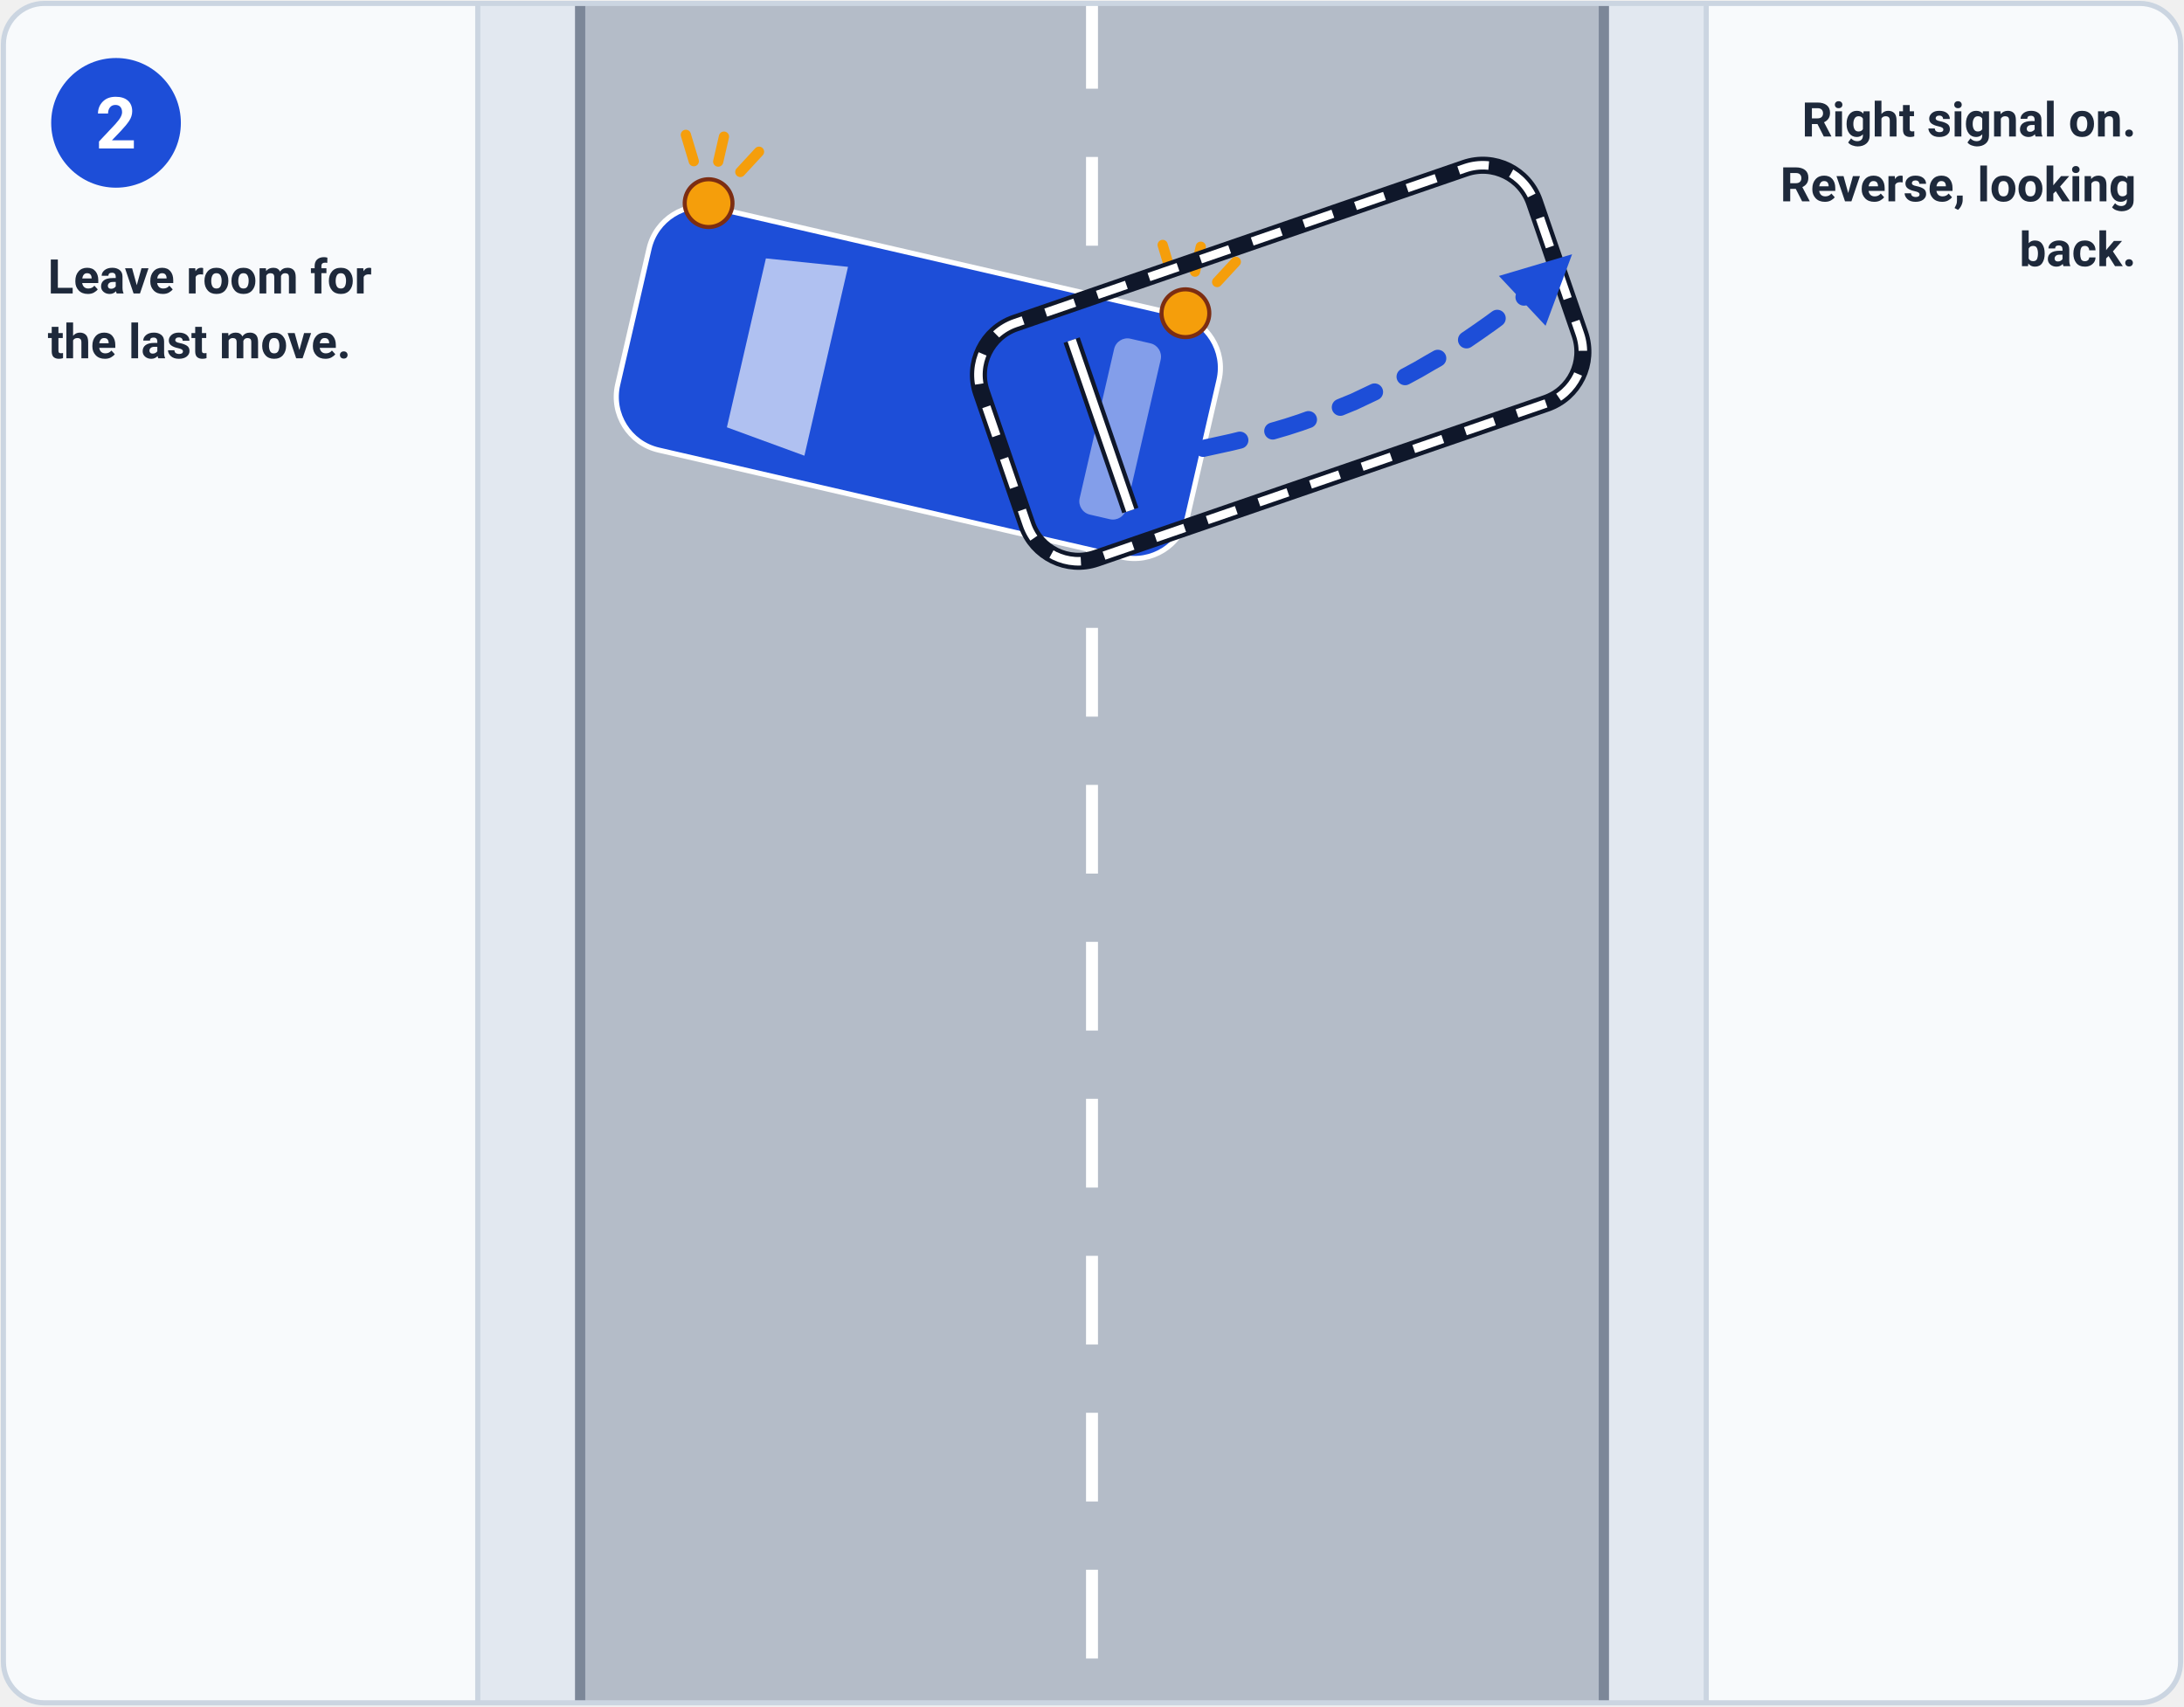
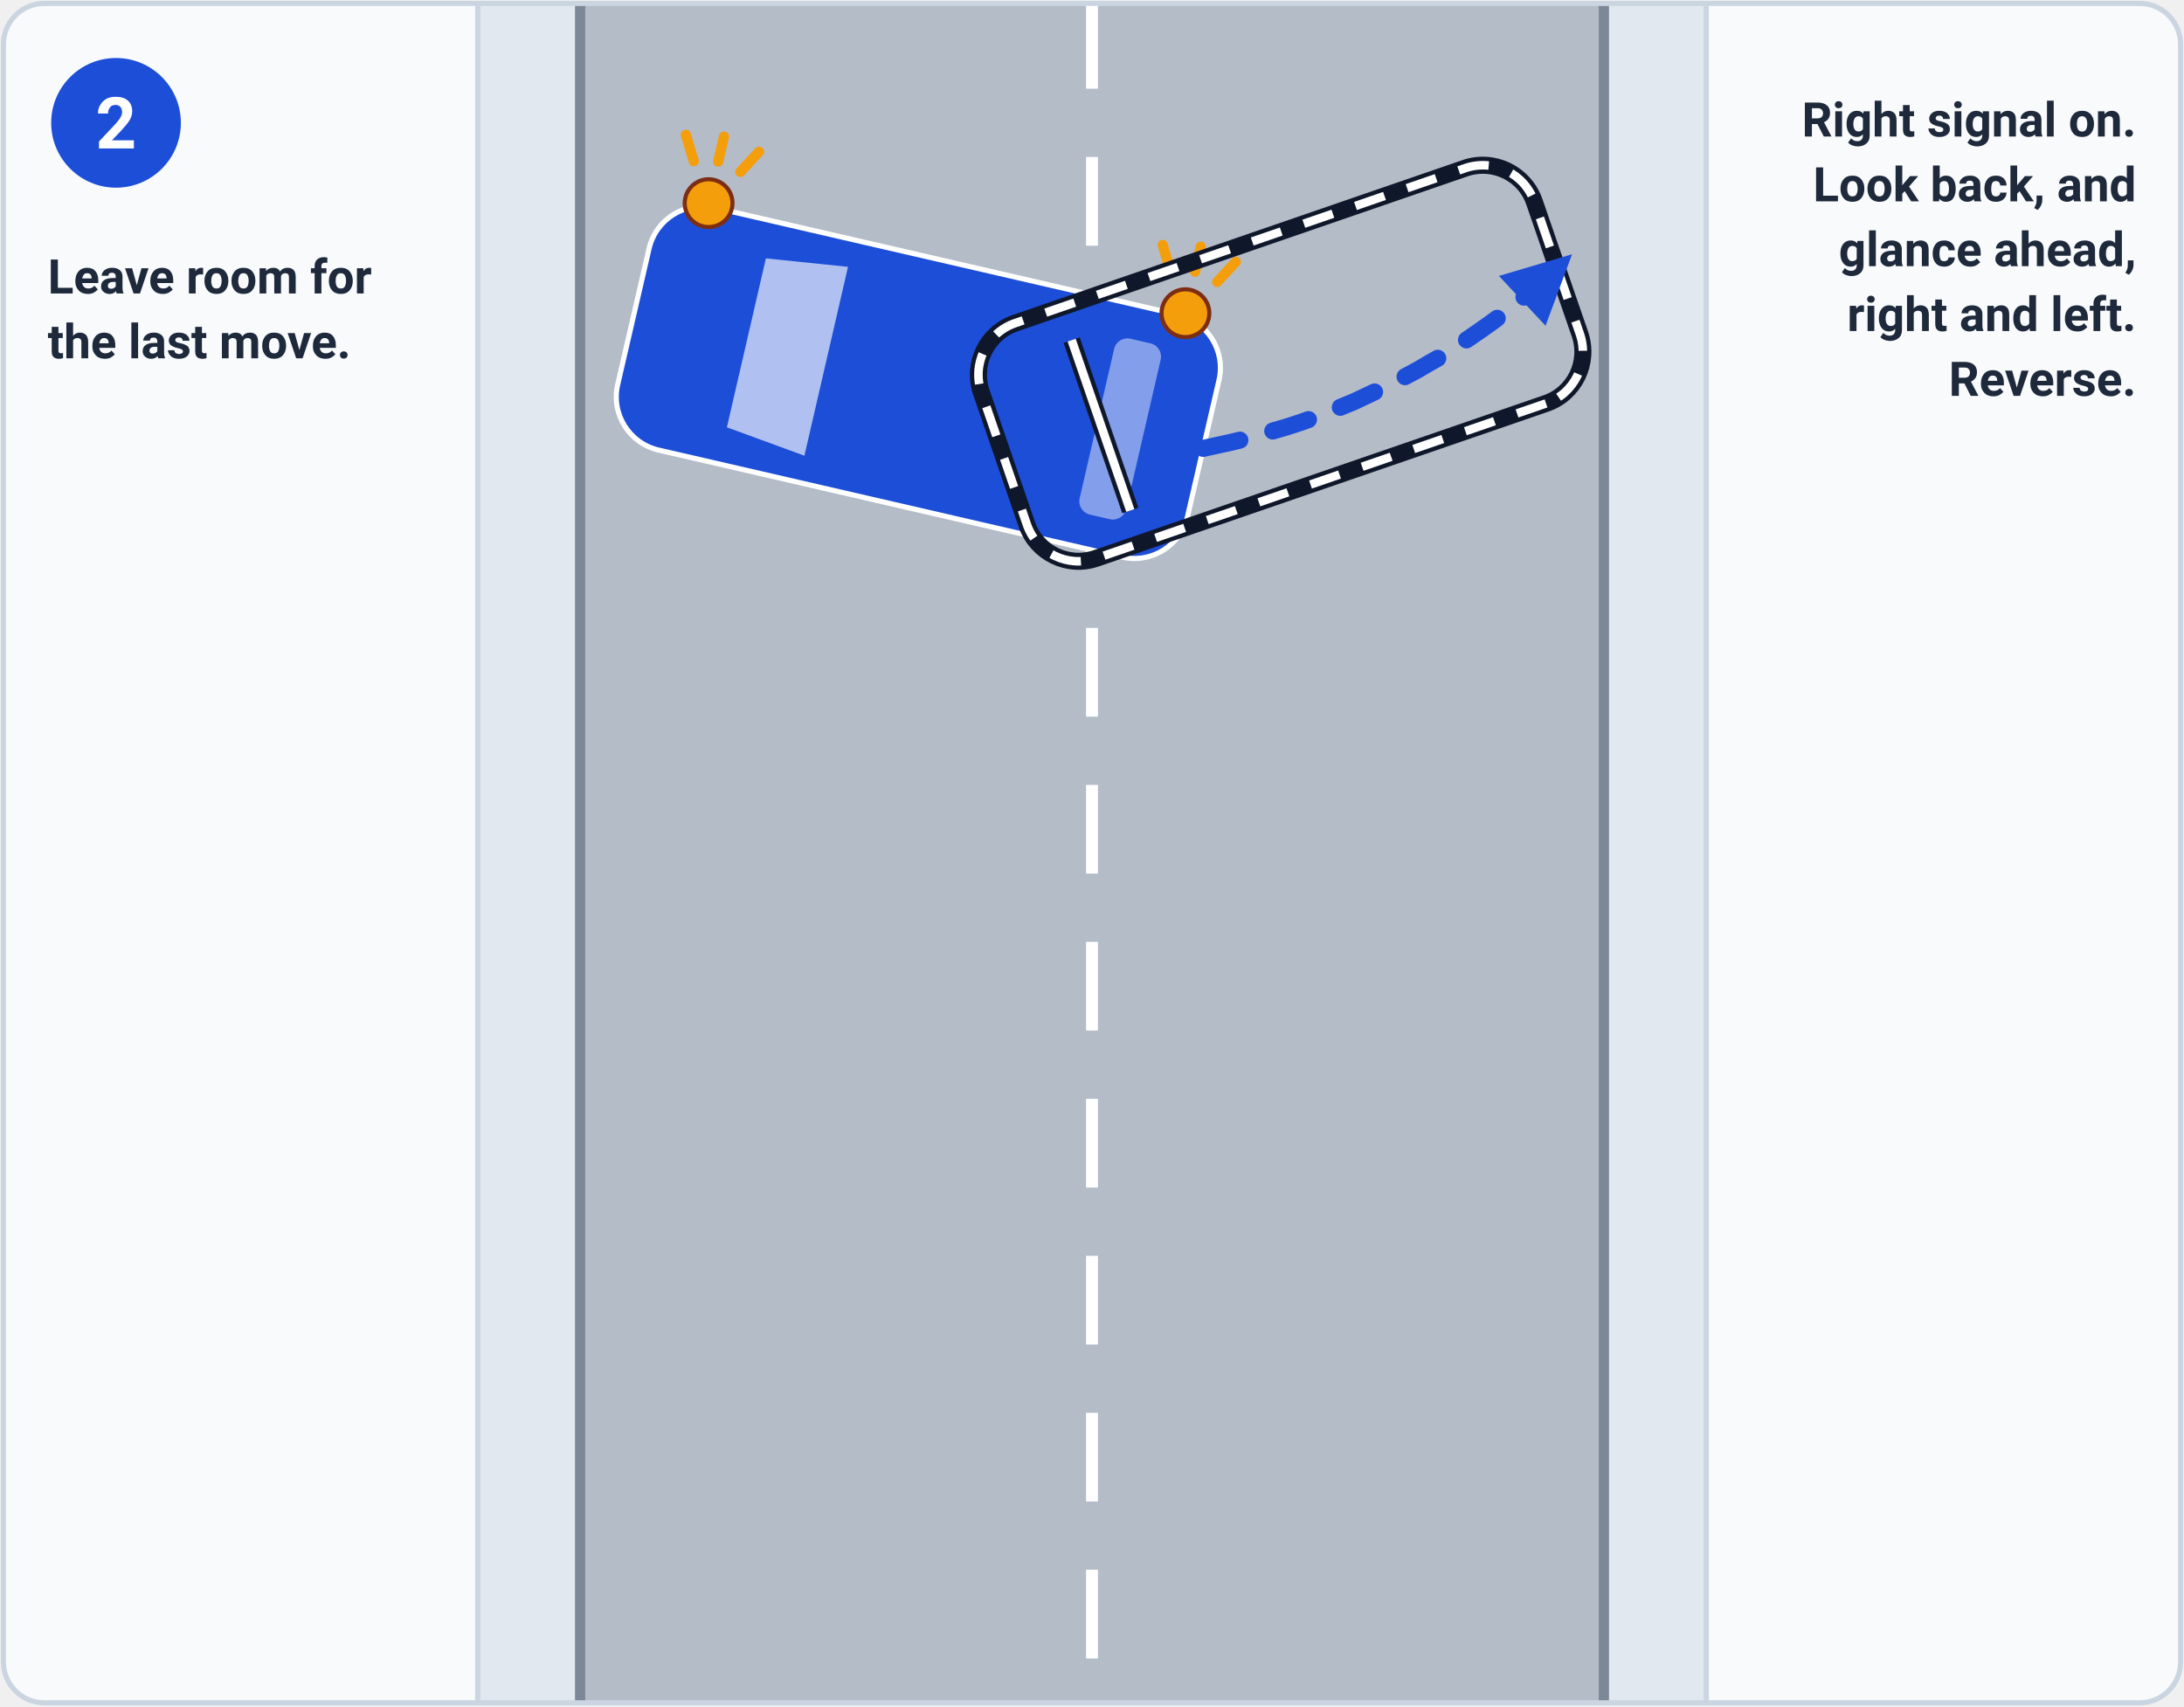
<svg xmlns="http://www.w3.org/2000/svg" viewBox="0 0 640 500" role="img" aria-label="Turning around, second move, seen from above. The car, across the road with its right signal on, reverses toward the right edge, far enough to leave room for the last move.">
  <defs>
    <clipPath id="card">
      <rect x="1" y="1" width="638" height="498" rx="12" />
    </clipPath>
    <marker id="ab" viewBox="0 0 10 10" refX="7" refY="5" markerWidth="4" markerHeight="4" orient="auto">
      <path d="M0,0 L10,5 L0,10 z" fill="#1D4ED8" />
    </marker>
  </defs>
  <rect x="1" y="1" width="638" height="498" rx="12" fill="#f8fafc" />
  <g clip-path="url(#card)">
    <rect x="140" y="0" width="360" height="500" fill="#E2E8F0" />
    <rect x="170" y="0" width="300" height="500" fill="#B4BCC8" />
    <line x1="170" y1="0" x2="170" y2="500" stroke="#7C8798" stroke-width="3" />
    <line x1="470" y1="0" x2="470" y2="500" stroke="#7C8798" stroke-width="3" />
    <line x1="140" y1="0" x2="140" y2="500" stroke="#cbd5e1" stroke-width="1.5" />
    <line x1="500" y1="0" x2="500" y2="500" stroke="#cbd5e1" stroke-width="1.5" />
    <line x1="320.0" y1="0" x2="320.0" y2="500" stroke="#ffffff" stroke-width="3.5" stroke-dasharray="26 20" />
    <g transform="translate(269.1 112.1) rotate(-167.0)">
      <rect x="-85.7" y="-36.4" width="171.4" height="72.9" rx="16" fill="#1D4ED8" stroke="#ffffff" stroke-width="1.5" />
      <path d="M 27.7 -28.4 L 51.7 -25.4 L 51.7 25.4 L 27.7 28.4 Z" fill="#ffffff" opacity=".65" />
      <rect x="-67.7" y="-26.4" width="14" height="52.9" rx="4" fill="#ffffff" opacity=".45" />
      <circle cx="71.7" cy="37.4" r="7" fill="#F59E0B" stroke="#7C2D12" stroke-width="1.2" />
      <path d="M 64.7 48.4 L 60.7 55.4 M 71.7 49.9 L 71.7 57.4 M 78.7 48.4 L 82.7 55.4" stroke="#F59E0B" stroke-width="3" stroke-linecap="round" fill="none" />
      <circle cx="-71.7" cy="37.4" r="7" fill="#F59E0B" stroke="#7C2D12" stroke-width="1.2" />
      <path d="M -78.7 48.4 L -82.7 55.4 M -71.7 49.9 L -71.7 57.4 M -64.7 48.4 L -60.7 55.4" stroke="#F59E0B" stroke-width="3" stroke-linecap="round" fill="none" />
    </g>
    <g transform="translate(375.3 106.5) rotate(-199.0)">
      <rect x="-85.7" y="-36.4" width="171.4" height="72.9" rx="16" fill="none" stroke="#0f172a" stroke-width="5" />
      <path d="M 55.7 -26.4 L 55.7 26.4" fill="none" stroke="#0f172a" stroke-width="5" />
      <rect x="-85.7" y="-36.4" width="171.4" height="72.9" rx="16" fill="none" stroke="#ffffff" stroke-width="2.5" stroke-dasharray="9 7" />
      <path d="M 55.7 -26.4 L 55.7 26.4" fill="none" stroke="#ffffff" stroke-width="2.5" />
    </g>
    <path d="M 352.6 131.4 L 356.7 130.5 L 360.8 129.6 L 364.9 128.6 L 369.0 127.5 L 373.0 126.3 L 377.1 125.1 L 381.1 123.8 L 385.0 122.4 L 389.0 120.9 L 392.9 119.3 L 396.8 117.7 L 400.6 115.9 L 404.4 114.1 L 408.2 112.3 L 411.9 110.3 L 415.6 108.3 L 419.2 106.2 L 422.9 104.1 L 426.4 101.8 L 429.9 99.5 L 433.4 97.1 L 436.8 94.7 L 440.2 92.2 L 443.5 89.6 L 446.8 86.9 L 450.0 84.2 L 453.2 81.5 L 456.3 78.6" fill="none" stroke="#1D4ED8" stroke-width="5" stroke-linecap="round" marker-end="url(#ab)" stroke-dasharray="11 10" />
  </g>
  <rect x="1" y="1" width="638" height="498" rx="12" fill="none" stroke="#cbd5e1" stroke-width="1.5" />
  <circle cx="34" cy="36" r="19" fill="#1D4ED8" />
  <text x="34" y="43.5" text-anchor="middle" font-family="system-ui, -apple-system, 'Segoe UI', Roboto, sans-serif" font-size="21" font-weight="700" fill="#ffffff">2</text>
  <g font-family="system-ui, -apple-system, 'Segoe UI', Roboto, sans-serif" font-size="14" font-weight="600" fill="#1e293b">
    <text x="14" y="86">Leave room for</text>
    <text x="14" y="105">the last move.</text>
    <text x="626" y="40" text-anchor="end">Right signal on.</text>
-     <text x="626" y="59" text-anchor="end">Reverse, looking</text>
-     <text x="626" y="78" text-anchor="end">back.</text>
+     <text x="626" y="59" text-anchor="end">Look back, and</text>
+     <text x="626" y="78" text-anchor="end">glance ahead,</text>
+     <text x="626" y="97" text-anchor="end">right and left.</text>
+     <text x="626" y="116" text-anchor="end">Reverse.</text>
  </g>
</svg>
